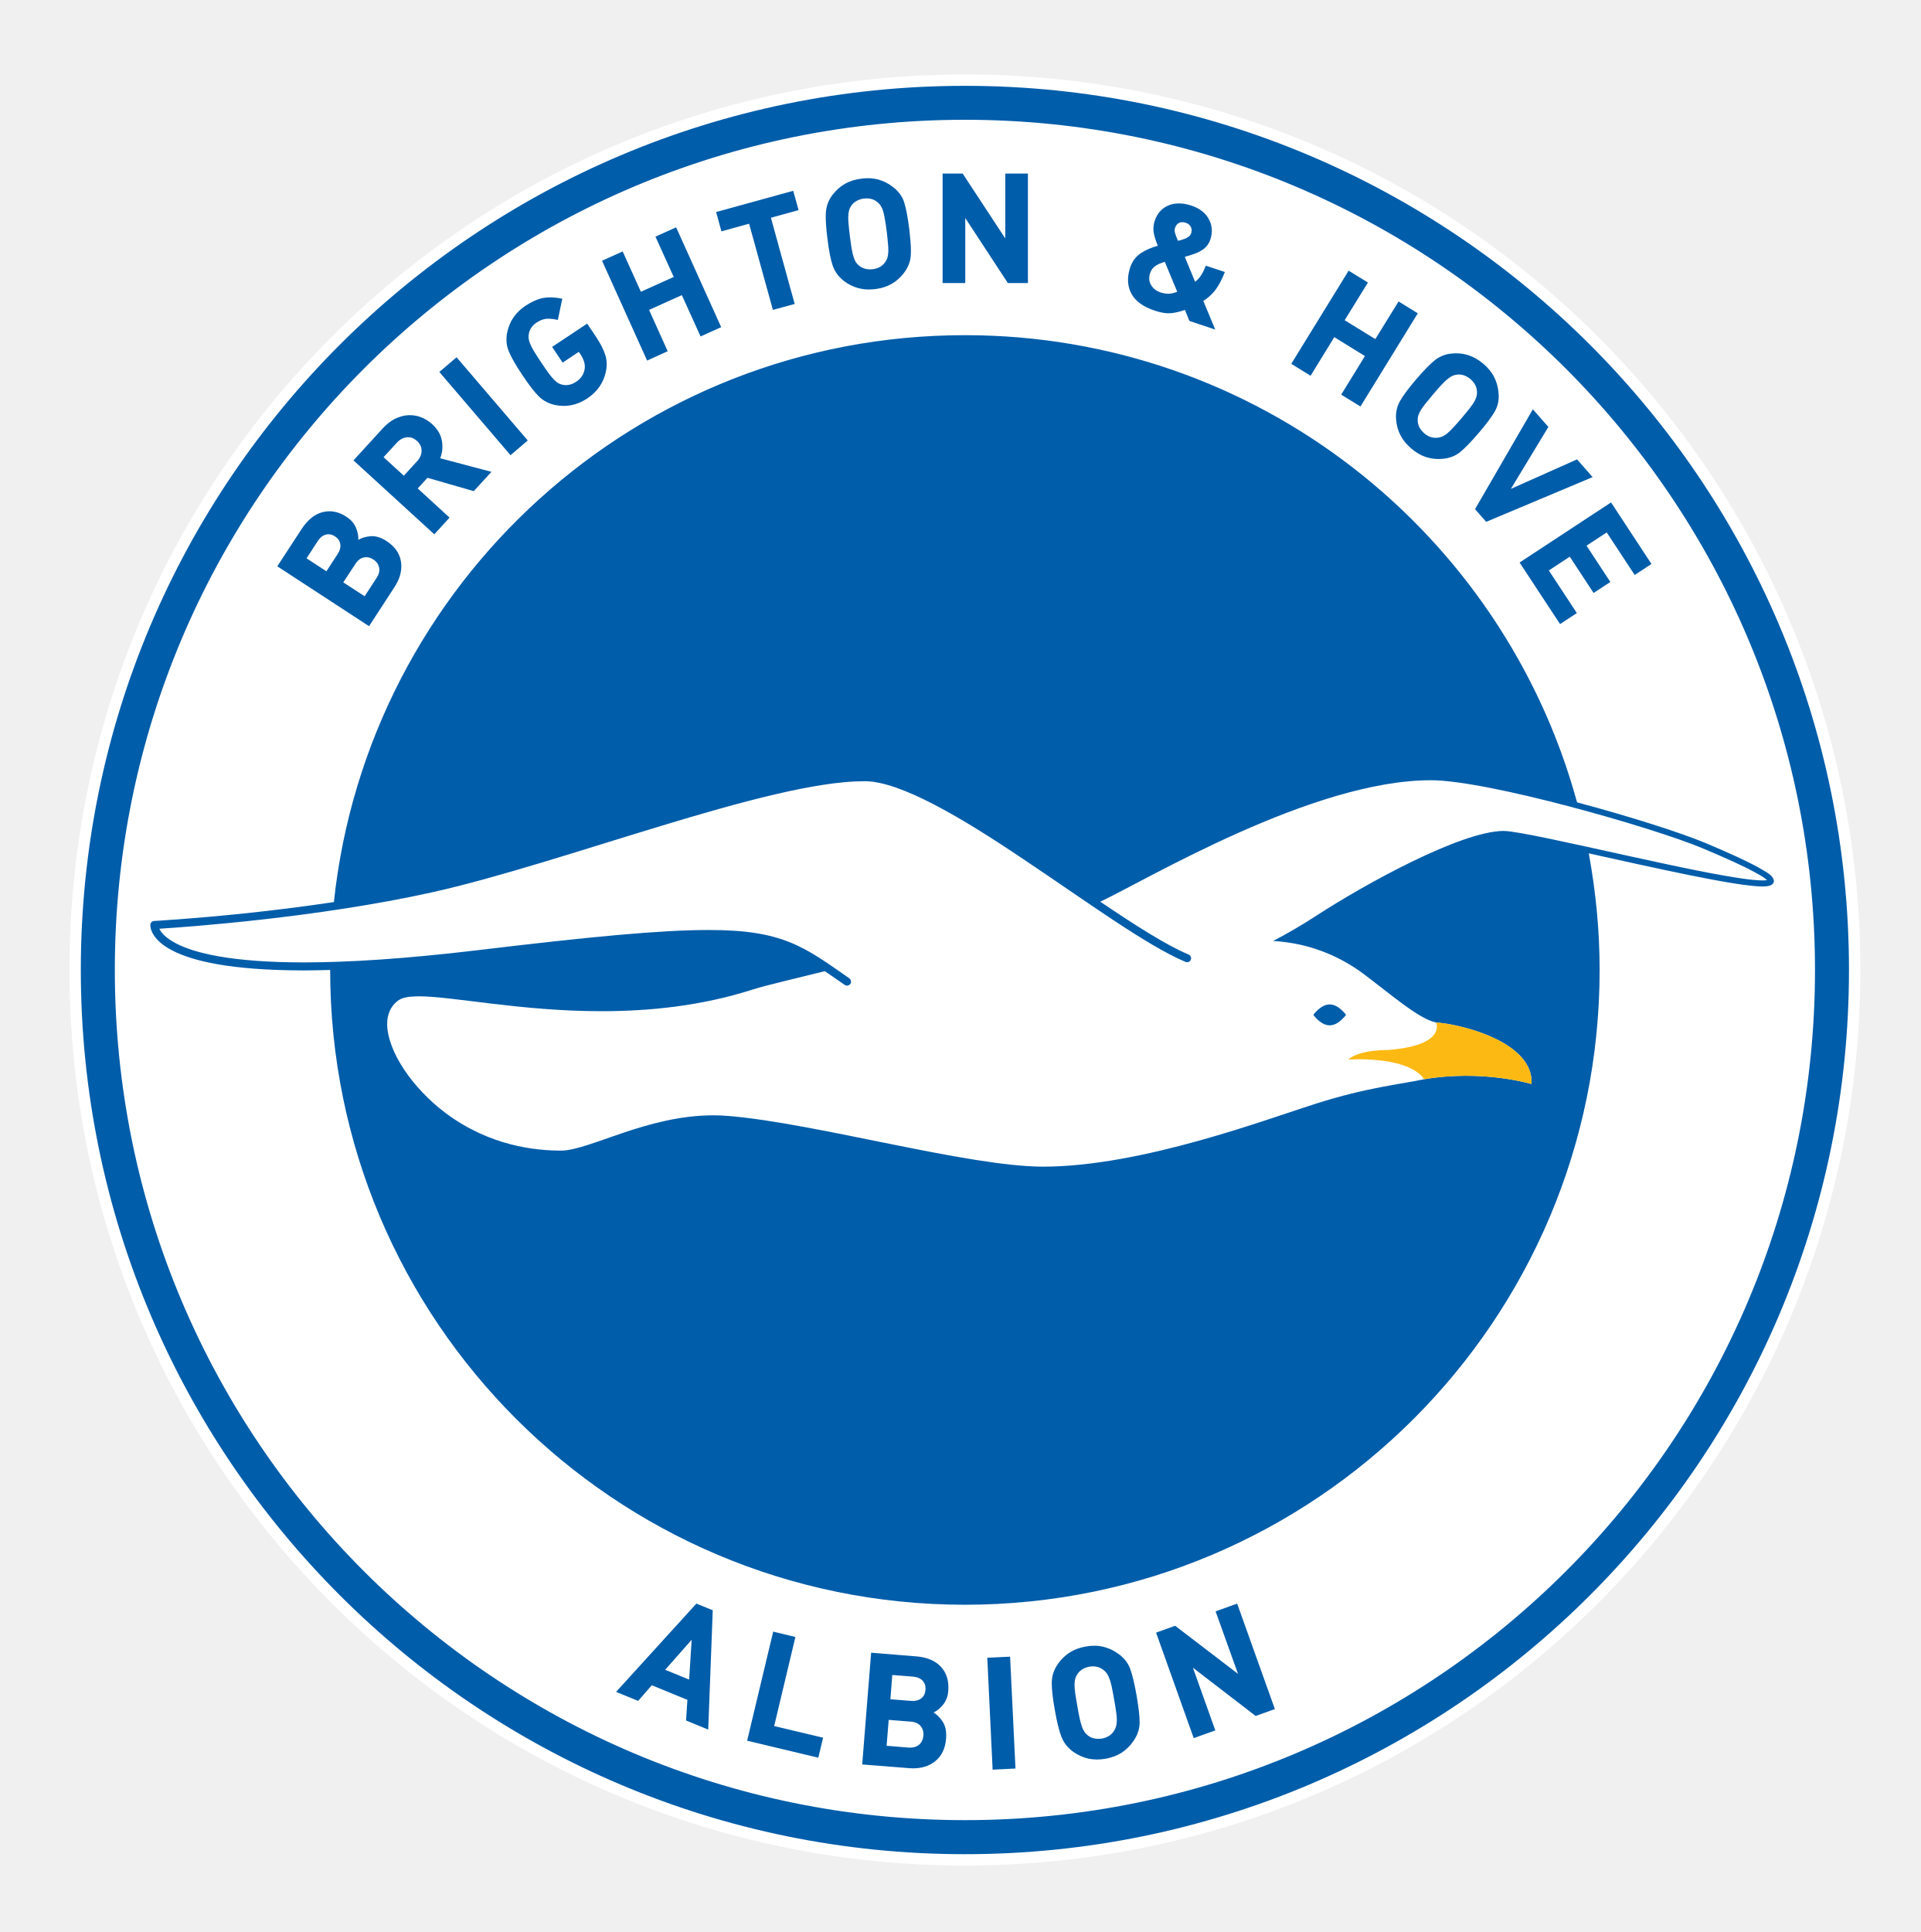
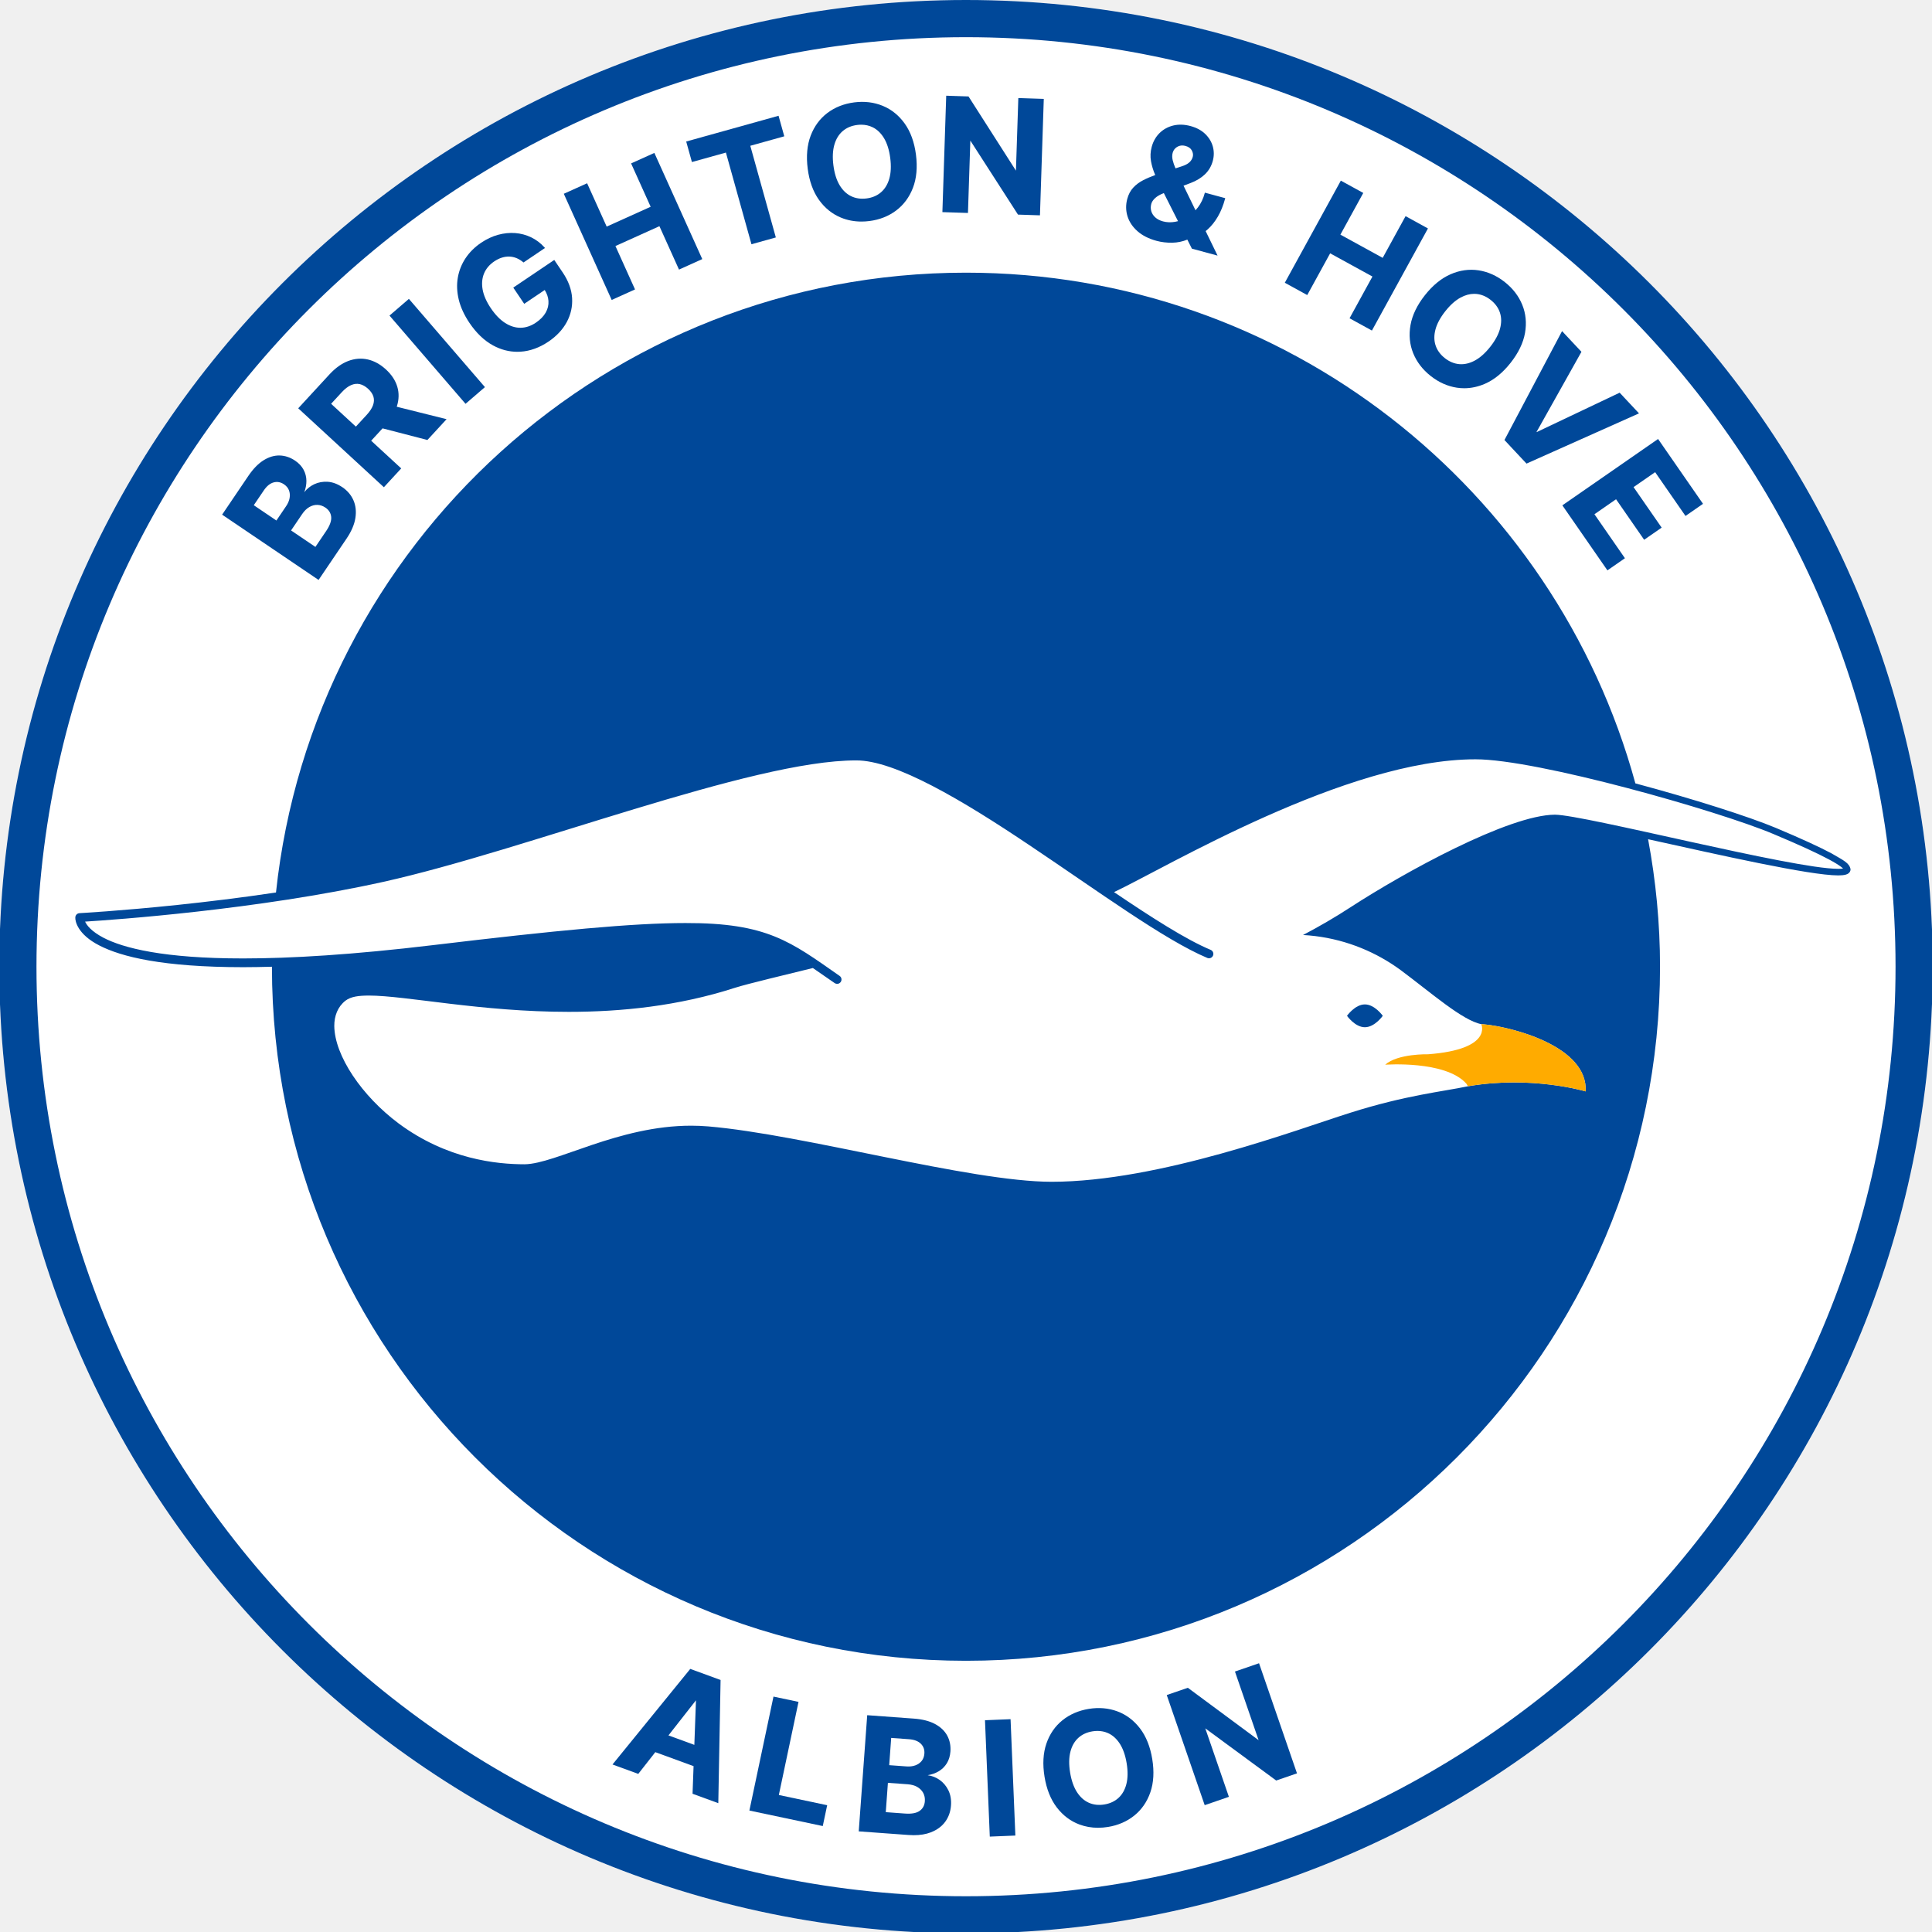
- <svg xmlns="http://www.w3.org/2000/svg" xmlns:xlink="http://www.w3.org/1999/xlink" version="1.1" id="Layer_1" x="0px" y="0px" width="56.75px" height="57.083px" viewBox="0 0 56.75 57.083" enable-background="new 0 0 56.75 57.083" xml:space="preserve">
+ <svg xmlns="http://www.w3.org/2000/svg" id="Layer_1" data-name="Layer 1" version="1.1" viewBox="0 0 2000 2000">
+   <defs>
+     <style>
+       .cls-1 {
+         fill: #ffab00;
+       }
+ 
+       .cls-1, .cls-2, .cls-3 {
+         stroke-width: 0px;
+       }
+ 
+       .cls-2 {
+         fill: #004899;
+       }
+ 
+       .cls-3 {
+         fill: #fff;
+       }
+     </style>
+   </defs>
+   <path class="cls-3" d="M2000.73,1000.73c0,552.68-448.05,1000.73-1000.73,1000.73S-.73,1553.41-.73,1000.73,447.31,0,1000,0s1000.73,448.04,1000.73,1000.73" />
+   <path class="cls-2" d="M999.98,0C447.31,0-.74,448.04-.74,1000.72s448.04,1000.74,1000.72,1000.74,1000.75-448.03,1000.75-1000.74S1552.69,0,999.98,0M1000,1962.99c-531.43,0-962.24-430.81-962.24-962.27S468.57,38.49,1000,38.49s962.26,430.81,962.26,962.23-430.81,962.27-962.26,962.27" />
+   <path class="cls-2" d="M443.89,457.99l.19-.65-.19.65Z" />
+   <path class="cls-2" d="M485.79,417.11l.52-.45-.52.45Z" />
+   <path class="cls-2" d="M701.13,282.82l.62-.28-.62.28Z" />
+   <path class="cls-2" d="M1590.29,492.75l.5-.45-.5.45Z" />
+   <path class="cls-2" d="M1394.4,1051.56s8.3,11.83,18.52,11.83,18.53-11.83,18.53-11.83c0,0-8.3-11.8-18.53-11.8s-18.52,11.8-18.52,11.8" />
+   <path class="cls-2" d="M1896.46,883.66c-12.3-6.59-31.22-15.33-58.32-26.71-27.84-11.63-85.49-30.02-145.21-46-83.27-304.66-361.85-528.68-692.93-528.68-370.83,0-675.92,280.99-714.3,641.64-36.48,5.45-71.39,9.66-101.67,12.84-60.01,6.29-101.68,8.53-101.77,8.56-2.21.12-4.01,1.81-4.26,4.02-.01.16-.03.39-.03.73-.16,3.32,2.15,17.08,24.89,28.7,22.69,11.72,65.58,22.42,148.81,22.47,9.36,0,19.43-.19,29.84-.47,0,396.8,321.68,718.47,718.48,718.47s718.47-321.67,718.47-718.47c0-45.13-4.38-89.19-12.35-132,73.9,16.29,166.8,37.4,196.78,37.46,3.21-.01,5.77-.21,7.92-.83,1.94-.48,4.81-2.11,4.88-5.45-1.14-6.56-7.08-9.17-19.25-16.26M1902.9,899.4c-46.89.1-262.63-55.89-293.31-56.04-47.87.3-155.61,59.48-211.54,95.82-16.35,10.68-32.96,20.23-49.16,28.74,4.18.22,8.3.58,12.38,1.08,0-.01.01-.01.01-.01,33.94,4.14,64.15,17.23,88.61,35.19,31.49,23.4,63.93,52.16,83.49,56.01.92.06,1.97.13,3.07.24h.12c27.77,2.63,107.38,22.29,104.87,69.38,0,0-55.4-16.69-121.8-5.31-26.13,5.54-64.23,9.14-122.07,27.5-54.67,17.23-197.35,71.31-308.99,71.38-84.85-.1-256.42-48.93-355.38-57.33-5.91-.49-11.75-.74-17.57-.74-75.4-.09-140.07,39.47-172.44,39.95-29.18,0-80.33-5.09-130.46-42.23-38.08-28.43-66.35-70.1-66.68-100.96-.04-10.33,3.53-19.89,11.59-26.18,5.7-4.33,13.65-5.22,24.14-5.3,38.81.06,115.78,16.89,206.99,16.87,54.22,0,113.3-5.94,171.86-24.84,13.59-4.36,54.51-13.95,80.85-20.52,6.97,4.75,14.32,9.9,22.54,15.57.77.55,1.68.82,2.57.82,1.42,0,2.85-.68,3.72-1.94,1.42-2.06.91-4.88-1.14-6.29-50.66-35.38-74.79-54.97-159.65-54.73-54.03,0-133.07,7.49-261.09,22.84-83.1,9.96-147.26,13.8-196.75,13.8-82.46.04-124.16-10.77-144.64-21.46-12.6-6.65-17.21-12.84-18.94-16.66,29.74-1.87,177.8-12.17,308.7-41.15,148.5-33.02,381.09-125.92,489.45-125.72,40.32-.31,110.35,41.36,179.77,88.01,69.72,46.63,139.36,97.82,183.78,116.46,2.3.96,4.96-.12,5.92-2.42s-.12-4.96-2.42-5.92c-25.44-10.61-60.81-33.29-100.06-59.79,53.88-25.45,240.54-137.58,374.17-137.49,63.63-.12,251.61,53.39,308.12,77.21,26.99,11.32,45.8,20,57.74,26.41,5.95,3.19,10.21,5.83,12.79,7.82.79.61,1.41,1.16,1.9,1.6-1.19.24-2.89.34-5.05.34" />
+   <path class="cls-1" d="M1519.63,1124.49c66.42-11.38,121.82,5.33,121.82,5.33,2.6-49.03-83.82-68.34-108.06-69.63,0,0,12.5,26.04-55.01,31.19,0,0-31.52-.82-44.45,10.82,0,0,62.18-4.72,83.99,19.53l1.71,2.76Z" />
  <g>
-     <g>
-       <defs>
-         <rect id="SVGID_1_" x="0.725" y="-6.294" width="70.865" height="66.614" />
-       </defs>
-       <clipPath id="SVGID_2_">
-         <use xlink:href="#SVGID_1_" overflow="visible" />
-       </clipPath>
-       <path clip-path="url(#SVGID_2_)" fill="#FFFFFF" d="M54.971,28.66c0,14.612-11.848,26.459-26.459,26.459    c-14.613,0-26.459-11.847-26.459-26.459c0-14.613,11.846-26.46,26.459-26.46C43.123,2.2,54.971,14.047,54.971,28.66" />
-       <path clip-path="url(#SVGID_2_)" fill="#005DAA" d="M23.503,48.367l-0.656-0.159l-0.77,3.222l0.018,0.005l2.085,0.498l0.141-0.591    l-1.445-0.344L23.503,48.367z M35.919,47.609l0.663,1.847l-1.858-1.421l-0.563,0.203l1.112,3.117l0.638-0.228l-0.662-1.853    l1.856,1.427l0.011-0.005l0.555-0.199l-1.114-3.116L35.919,47.609z M18.205,49.988l0.652,0.267l0.403-0.463l1.052,0.432    l-0.04,0.609l0.013,0.006l0.642,0.263l0.134-3.525l-0.484-0.197L18.205,49.988z M20.363,49.625l-0.708-0.29l0.783-0.886    L20.363,49.625z M33.391,49.294c-0.07-0.177-0.189-0.326-0.363-0.442c-0.139-0.1-0.288-0.165-0.442-0.2    c-0.081-0.019-0.162-0.027-0.25-0.027c-0.082,0-0.166,0.008-0.254,0.024c-0.181,0.031-0.337,0.09-0.473,0.176    c-0.134,0.086-0.253,0.198-0.349,0.338c-0.117,0.167-0.177,0.347-0.181,0.54v0.035c0,0.187,0.028,0.449,0.089,0.782    c0.061,0.355,0.127,0.619,0.196,0.796c0.068,0.177,0.188,0.327,0.354,0.446c0.139,0.098,0.29,0.164,0.446,0.2    c0.08,0.016,0.163,0.025,0.249,0.025c0.082,0,0.168-0.008,0.254-0.023c0.182-0.033,0.338-0.091,0.473-0.176    c0.132-0.085,0.25-0.2,0.346-0.338c0.121-0.173,0.186-0.357,0.189-0.546c-0.001-0.009,0-0.016,0-0.027    c0-0.184-0.033-0.447-0.091-0.785C33.521,49.735,33.457,49.47,33.391,49.294 M32.999,50.844c0,0.063-0.006,0.115-0.02,0.16    c-0.011,0.044-0.028,0.087-0.055,0.126c-0.077,0.129-0.197,0.206-0.361,0.237c-0.039,0.005-0.075,0.009-0.111,0.009    c-0.042,0-0.082-0.004-0.122-0.013c-0.074-0.017-0.138-0.047-0.189-0.092c-0.04-0.029-0.07-0.062-0.094-0.098    c-0.026-0.035-0.05-0.086-0.073-0.147c-0.022-0.063-0.046-0.141-0.067-0.236c-0.021-0.095-0.047-0.224-0.074-0.387    c-0.028-0.164-0.051-0.294-0.064-0.393c-0.012-0.094-0.017-0.169-0.017-0.231v-0.013c0.002-0.064,0.008-0.12,0.019-0.164    c0.012-0.042,0.029-0.084,0.053-0.118c0.035-0.063,0.084-0.113,0.147-0.155s0.134-0.068,0.217-0.085    c0.04-0.005,0.077-0.01,0.114-0.01c0.115,0.002,0.217,0.037,0.305,0.108c0.039,0.029,0.072,0.064,0.1,0.102    c0.025,0.037,0.049,0.084,0.07,0.142c0.025,0.059,0.048,0.137,0.07,0.236c0.021,0.098,0.046,0.228,0.074,0.387    c0.028,0.158,0.049,0.287,0.062,0.39c0.013,0.092,0.018,0.169,0.018,0.23V50.844z M29.173,48.98l0.158,3.307l0.019-0.001    l0.656-0.033l-0.159-3.305L29.173,48.98z M27.068,48.939l-1.327-0.108l-0.264,3.302l1.386,0.109    c0.042,0.004,0.082,0.005,0.121,0.005h0.002c0.248,0,0.462-0.066,0.634-0.199c0.201-0.153,0.313-0.383,0.336-0.682    c0.003-0.035,0.004-0.064,0.004-0.095c0-0.156-0.033-0.288-0.103-0.399c-0.072-0.115-0.164-0.207-0.271-0.275    c0.097-0.044,0.186-0.117,0.271-0.219c0.098-0.115,0.152-0.256,0.164-0.424c0.002-0.035,0.003-0.068,0.003-0.102    c0-0.238-0.071-0.441-0.219-0.603C27.637,49.067,27.391,48.963,27.068,48.939 M27.286,51.281c-0.01,0.113-0.052,0.2-0.127,0.268    c-0.065,0.056-0.15,0.086-0.262,0.086c-0.016,0-0.032,0-0.051-0.001l-0.648-0.053l0.062-0.765l0.648,0.051    c0.135,0.01,0.231,0.054,0.295,0.13c0.057,0.068,0.085,0.148,0.085,0.245C27.288,51.253,27.287,51.268,27.286,51.281     M27.347,49.928c-0.008,0.108-0.049,0.191-0.124,0.252c-0.065,0.05-0.147,0.077-0.254,0.077c-0.018,0-0.035-0.001-0.053-0.002    l-0.606-0.049l0.056-0.716l0.607,0.047c0.13,0.012,0.226,0.052,0.291,0.122c0.057,0.063,0.085,0.137,0.085,0.231    C27.349,49.902,27.349,49.915,27.347,49.928 M28.512,2.536c-14.428,0-26.124,11.696-26.124,26.123    c0,14.427,11.696,26.125,26.124,26.125c14.427,0,26.123-11.698,26.123-26.125C54.635,14.231,42.938,2.536,28.512,2.536     M28.512,53.778c-13.874,0-25.119-11.246-25.119-25.12c0-13.872,11.245-25.119,25.119-25.119s25.119,11.247,25.119,25.119    C53.631,42.532,42.386,53.778,28.512,53.778 M34.127,9.179c0.143,0.049,0.271,0.074,0.383,0.077c0.035,0.001,0.066,0,0.099-0.003    c0.131-0.014,0.264-0.047,0.399-0.094l0.005-0.003l0.132,0.326l0.764,0.255l-0.353-0.847c0.138-0.083,0.256-0.192,0.359-0.325    c0.103-0.139,0.192-0.309,0.271-0.512l0.007-0.017l-0.564-0.186l-0.007,0.016c-0.079,0.215-0.184,0.368-0.308,0.46l-0.304-0.737    c0.037-0.01,0.081-0.023,0.128-0.039c0.054-0.017,0.096-0.031,0.127-0.041c0.127-0.041,0.232-0.096,0.316-0.164    c0.086-0.067,0.146-0.159,0.185-0.273c0.026-0.081,0.041-0.163,0.042-0.24c0.002-0.125-0.025-0.245-0.09-0.36    c-0.101-0.187-0.276-0.319-0.518-0.399c-0.121-0.039-0.234-0.061-0.343-0.062c-0.119-0.004-0.233,0.016-0.338,0.062    c-0.192,0.084-0.328,0.235-0.397,0.45c-0.025,0.075-0.037,0.15-0.04,0.223c-0.001,0.053,0.003,0.105,0.015,0.157    c0.023,0.113,0.063,0.233,0.115,0.358c-0.193,0.052-0.361,0.127-0.504,0.221c-0.148,0.099-0.251,0.24-0.313,0.419    c-0.039,0.123-0.061,0.238-0.063,0.347c-0.003,0.157,0.03,0.3,0.102,0.433C33.556,8.903,33.788,9.07,34.127,9.179 M34.721,6.734    c0.022-0.07,0.061-0.119,0.118-0.147c0.029-0.017,0.063-0.024,0.102-0.023c0.029,0,0.061,0.006,0.094,0.017    c0.074,0.025,0.124,0.064,0.152,0.123c0.018,0.035,0.026,0.071,0.025,0.108c0,0.025-0.005,0.052-0.014,0.078    c-0.016,0.046-0.043,0.081-0.087,0.112c-0.043,0.031-0.098,0.056-0.162,0.073c-0.02,0.009-0.043,0.016-0.076,0.024    c-0.024,0.008-0.045,0.012-0.065,0.016c-0.043-0.099-0.071-0.175-0.087-0.23c-0.009-0.032-0.012-0.061-0.012-0.087    C34.71,6.775,34.714,6.753,34.721,6.734 M33.979,8.083c0.032-0.096,0.083-0.17,0.153-0.219c0.068-0.049,0.164-0.092,0.286-0.128    l0.368,0.884c-0.086,0.036-0.165,0.053-0.24,0.058H34.5c-0.064-0.002-0.132-0.014-0.203-0.037    c-0.129-0.042-0.224-0.115-0.284-0.22c-0.039-0.067-0.058-0.136-0.055-0.21C33.959,8.17,33.966,8.127,33.979,8.083 M28.522,6.441    l1.259,1.922h0.593V5.129h-0.669v1.916l-1.259-1.916h-0.593v3.234h0.669V6.441z M44.912,16.636l1.186,1.803l0.496-0.325    l-0.828-1.259l0.619-0.407l0.704,1.072l0.495-0.325l-0.704-1.072l0.597-0.392l0.827,1.258l0.495-0.326l-1.194-1.818l-2.702,1.775    L44.912,16.636z M41.366,11.854c-0.078,0.139-0.117,0.295-0.117,0.463c0,0.026,0.001,0.055,0.005,0.085    c0.013,0.167,0.056,0.322,0.13,0.462c0.072,0.14,0.179,0.27,0.317,0.386c0.139,0.12,0.279,0.203,0.431,0.253    c0.118,0.038,0.244,0.059,0.376,0.059c0.034,0,0.065-0.001,0.099-0.004c0.207-0.014,0.385-0.079,0.529-0.193    c0.144-0.116,0.329-0.305,0.557-0.572c0.231-0.269,0.391-0.485,0.481-0.643c0.073-0.134,0.112-0.282,0.112-0.444    c0-0.034-0.003-0.07-0.007-0.106c-0.014-0.167-0.058-0.322-0.13-0.461c-0.07-0.141-0.177-0.27-0.313-0.387    c-0.14-0.118-0.282-0.202-0.432-0.252c-0.122-0.042-0.249-0.061-0.384-0.061c-0.032,0-0.062,0.001-0.095,0.005    c-0.199,0.012-0.373,0.079-0.521,0.194c-0.146,0.115-0.333,0.307-0.562,0.574C41.615,11.479,41.456,11.693,41.366,11.854     M41.891,12.397c0-0.039,0.004-0.077,0.015-0.111c0.012-0.041,0.032-0.089,0.065-0.147c0.031-0.054,0.077-0.12,0.135-0.195    c0.061-0.077,0.142-0.175,0.246-0.298c0.105-0.122,0.191-0.221,0.256-0.29c0.067-0.071,0.124-0.125,0.176-0.164    c0.048-0.04,0.092-0.069,0.134-0.087s0.082-0.03,0.125-0.035c0.02-0.004,0.043-0.006,0.064-0.006c0.046,0,0.094,0.008,0.144,0.023    c0.07,0.024,0.137,0.062,0.2,0.115c0.126,0.109,0.19,0.235,0.192,0.38v0.022c0,0.04-0.005,0.078-0.015,0.115    c-0.012,0.042-0.032,0.091-0.063,0.145c-0.029,0.054-0.075,0.119-0.135,0.196c-0.061,0.078-0.142,0.178-0.245,0.299    c-0.101,0.116-0.186,0.214-0.254,0.285c-0.069,0.074-0.126,0.129-0.174,0.167c-0.049,0.038-0.095,0.065-0.135,0.085    c-0.04,0.018-0.083,0.029-0.131,0.036c-0.023,0.003-0.049,0.004-0.071,0.004c-0.117,0-0.229-0.043-0.335-0.134    c-0.064-0.055-0.111-0.115-0.146-0.181c-0.031-0.068-0.048-0.134-0.048-0.201V12.397z M39.427,9.961l0.905,0.559l-0.7,1.139    l0.014,0.01L40.2,12.01l1.694-2.753l-0.568-0.35l-0.686,1.112l-0.907-0.558l0.688-1.113l-0.57-0.351l-1.695,2.752l0.57,0.353    L39.427,9.961z M43.915,15.419l0.013-0.006l3.132-1.316l-0.46-0.524l-1.956,0.872l1.109-1.831l-0.459-0.521l-1.708,2.95    L43.915,15.419z M24.604,7.845c0.06,0.177,0.169,0.327,0.328,0.453c0.132,0.103,0.276,0.173,0.43,0.215    c0.099,0.027,0.202,0.04,0.314,0.04c0.059,0,0.121-0.005,0.184-0.011c0.183-0.023,0.339-0.072,0.478-0.149    c0.137-0.077,0.257-0.182,0.361-0.314c0.127-0.162,0.199-0.337,0.213-0.522c0.002-0.042,0.005-0.086,0.005-0.136    c0-0.17-0.019-0.39-0.05-0.661c-0.045-0.351-0.096-0.612-0.151-0.788c-0.059-0.177-0.17-0.326-0.335-0.451    c-0.133-0.103-0.277-0.174-0.427-0.216c-0.1-0.026-0.204-0.04-0.313-0.04c-0.061,0-0.123,0.005-0.186,0.013    c-0.183,0.022-0.34,0.071-0.479,0.149c-0.137,0.077-0.259,0.181-0.363,0.314c-0.124,0.155-0.192,0.329-0.207,0.516    C24.401,6.303,24.4,6.353,24.4,6.408c0,0.17,0.017,0.386,0.051,0.652C24.493,7.408,24.545,7.668,24.604,7.845 M25.068,6.353    c0.005-0.064,0.013-0.116,0.027-0.158c0.014-0.042,0.034-0.081,0.059-0.116c0.036-0.056,0.089-0.104,0.153-0.14    c0.064-0.038,0.139-0.062,0.222-0.072c0.026-0.002,0.054-0.005,0.082-0.005c0.128,0,0.235,0.039,0.326,0.119    c0.037,0.032,0.067,0.066,0.09,0.104c0.025,0.038,0.047,0.085,0.066,0.144c0.018,0.058,0.037,0.135,0.052,0.232    c0.018,0.098,0.037,0.225,0.057,0.382c0.019,0.155,0.031,0.282,0.039,0.382c0.006,0.062,0.008,0.119,0.008,0.167    c0,0.027,0,0.052-0.002,0.074c-0.005,0.062-0.014,0.112-0.027,0.156c-0.014,0.042-0.035,0.082-0.063,0.12    c-0.083,0.121-0.204,0.192-0.369,0.212c-0.027,0.003-0.056,0.005-0.08,0.005c-0.054,0-0.104-0.007-0.152-0.02    c-0.072-0.021-0.132-0.054-0.183-0.1c-0.037-0.03-0.065-0.063-0.087-0.099c-0.021-0.036-0.043-0.085-0.063-0.147    c-0.021-0.061-0.039-0.139-0.055-0.234c-0.017-0.093-0.034-0.221-0.055-0.38c-0.021-0.162-0.033-0.29-0.041-0.387    c-0.005-0.061-0.008-0.115-0.008-0.164C25.065,6.401,25.066,6.375,25.068,6.353 M13.284,15.294l-0.94-0.862l0.287-0.315    l1.368,0.394l0.008-0.009l0.515-0.561l-1.515-0.401c0.044-0.111,0.066-0.226,0.066-0.346c0-0.054-0.005-0.108-0.014-0.163    c-0.03-0.184-0.127-0.351-0.287-0.496c-0.1-0.092-0.213-0.163-0.333-0.208c-0.104-0.041-0.215-0.06-0.328-0.06    c-0.017,0-0.032,0-0.05,0.001c-0.129,0.007-0.26,0.043-0.39,0.106c-0.127,0.064-0.245,0.158-0.357,0.278l-0.869,0.951l2.388,2.184    L13.284,15.294z M11.933,14.055l-0.599-0.547l0.392-0.427c0.089-0.097,0.188-0.149,0.298-0.161c0.012,0,0.025-0.001,0.036-0.001    c0.096,0,0.181,0.035,0.263,0.111c0.09,0.082,0.134,0.175,0.134,0.286s-0.044,0.215-0.134,0.313L11.933,14.055z M11.656,17.347    c0.135-0.207,0.203-0.41,0.203-0.614c0-0.046-0.003-0.09-0.01-0.136c-0.038-0.246-0.181-0.449-0.427-0.611    c-0.149-0.096-0.29-0.145-0.428-0.145c-0.016,0-0.028,0-0.042,0.002c-0.135,0.01-0.257,0.046-0.365,0.107    c0.001-0.014,0.001-0.028,0.001-0.043c0-0.091-0.022-0.192-0.062-0.295c-0.051-0.136-0.146-0.25-0.287-0.341    c-0.166-0.111-0.336-0.165-0.507-0.165c-0.064,0-0.133,0.009-0.2,0.026c-0.238,0.061-0.442,0.228-0.617,0.494l-0.721,1.106    l2.711,1.769L11.656,17.347z M9.974,16.375l-0.329,0.504l-0.587-0.382l0.328-0.506c0.071-0.109,0.153-0.173,0.244-0.195    c0.026-0.008,0.051-0.011,0.077-0.011c0.063,0,0.128,0.02,0.19,0.062c0.091,0.059,0.143,0.134,0.157,0.226    c0.004,0.016,0.006,0.034,0.006,0.052C10.061,16.202,10.032,16.285,9.974,16.375 M10.144,17.207l0.354-0.54    c0.071-0.112,0.155-0.176,0.251-0.196h0.001c0.023-0.004,0.048-0.008,0.073-0.008c0.07,0,0.141,0.023,0.209,0.068    c0.093,0.059,0.147,0.137,0.17,0.235c0.006,0.022,0.008,0.047,0.008,0.069c0,0.076-0.026,0.157-0.083,0.241l-0.352,0.541    L10.144,17.207z M15.1,13.437l0.494-0.423l-2.103-2.458l-0.509,0.434l2.104,2.46L15.1,13.437z M22.135,6.61l0.703,2.546    l0.644-0.175L22.78,6.434l0.818-0.226l-0.16-0.57l-2.277,0.627l0.156,0.571L22.135,6.61z M15.432,11.075    c0.192,0.292,0.356,0.504,0.487,0.635c0.134,0.131,0.298,0.218,0.495,0.259c0.082,0.016,0.164,0.024,0.243,0.024    c0.242,0,0.475-0.074,0.693-0.219c0.308-0.204,0.494-0.479,0.558-0.82c0.014-0.063,0.02-0.126,0.02-0.188    c0-0.095-0.015-0.19-0.044-0.282c-0.047-0.154-0.138-0.328-0.269-0.528L17.35,9.562l-1.035,0.688l0.31,0.464l0.478-0.318    l0.054,0.079c0.046,0.068,0.078,0.14,0.103,0.215c0.014,0.05,0.022,0.1,0.022,0.148c0,0.022-0.003,0.045-0.006,0.066    c-0.025,0.157-0.108,0.281-0.253,0.377c-0.1,0.066-0.199,0.098-0.296,0.098c-0.04,0-0.08-0.004-0.12-0.014    c-0.046-0.012-0.086-0.029-0.123-0.051c-0.034-0.021-0.076-0.057-0.121-0.105c-0.047-0.048-0.098-0.109-0.153-0.185    c-0.059-0.078-0.131-0.184-0.22-0.319c-0.091-0.133-0.16-0.245-0.211-0.327s-0.086-0.153-0.11-0.212    c-0.024-0.057-0.04-0.108-0.046-0.153c-0.004-0.02-0.005-0.043-0.005-0.063c0-0.022,0.002-0.044,0.005-0.066    c0.021-0.146,0.098-0.263,0.235-0.355c0.098-0.064,0.188-0.099,0.274-0.108c0.019-0.004,0.043-0.004,0.068-0.004    c0.074,0,0.164,0.01,0.268,0.032l0.016,0.002l0.131-0.625l-0.017-0.003c-0.122-0.024-0.235-0.037-0.341-0.037    c-0.074,0-0.147,0.006-0.213,0.019c-0.159,0.031-0.332,0.108-0.516,0.23c-0.293,0.194-0.473,0.458-0.541,0.789    c-0.016,0.069-0.022,0.14-0.022,0.208c0,0.12,0.022,0.235,0.068,0.346C15.104,10.55,15.234,10.783,15.432,11.075 M19.729,10.377    l-0.55-1.221l0.969-0.436l0.553,1.221l0.017-0.007l0.592-0.268l-1.331-2.949l-0.611,0.275l0.54,1.191l-0.97,0.438l-0.539-1.192    L17.79,7.704l1.332,2.95L19.729,10.377z M39.29,30.295c0.268,0,0.483-0.31,0.483-0.31s-0.216-0.308-0.483-0.308    c-0.267,0-0.482,0.308-0.482,0.308S39.023,30.295,39.29,30.295 M51.912,25.603c-0.321-0.172-0.814-0.4-1.521-0.697    c-0.728-0.304-2.232-0.784-3.791-1.2C44.426,15.75,37.154,9.903,28.512,9.903c-9.681,0-17.646,7.336-18.646,16.75    c-0.954,0.142-1.865,0.253-2.656,0.336c-1.566,0.163-2.653,0.221-2.655,0.222c-0.059,0.003-0.104,0.048-0.112,0.105    c-0.001,0.005-0.001,0.011-0.001,0.02c-0.004,0.086,0.057,0.445,0.65,0.747c0.592,0.308,1.713,0.587,3.885,0.589    c0.245,0,0.506-0.007,0.779-0.013c0,10.358,8.396,18.755,18.756,18.755c10.357,0,18.755-8.397,18.755-18.755    c0-1.177-0.115-2.329-0.321-3.446c1.928,0.426,4.354,0.977,5.136,0.979c0.083-0.002,0.149-0.005,0.206-0.024    c0.051-0.011,0.126-0.054,0.129-0.142C52.386,25.856,52.229,25.789,51.912,25.603 M52.081,26.013    c-1.225,0.002-6.856-1.459-7.656-1.462c-1.25,0.008-4.063,1.552-5.524,2.501c-0.425,0.278-0.858,0.529-1.281,0.75    c0.107,0.006,0.217,0.015,0.321,0.029c0.889,0.106,1.677,0.45,2.314,0.917c0.821,0.612,1.67,1.362,2.18,1.462    c0.024,0.002,0.052,0.004,0.081,0.008h0.002c0.726,0.068,2.803,0.582,2.738,1.811c0,0-1.446-0.437-3.18-0.14    c-0.683,0.146-1.679,0.238-3.187,0.718c-1.428,0.45-5.153,1.862-8.065,1.863c-2.216-0.002-6.693-1.277-9.277-1.496    c-0.154-0.013-0.307-0.021-0.46-0.021c-1.967-0.002-3.656,1.032-4.501,1.043c-0.762,0-2.098-0.13-3.406-1.1    c-0.995-0.744-1.73-1.831-1.74-2.636c-0.002-0.269,0.094-0.519,0.304-0.684c0.148-0.113,0.356-0.136,0.63-0.139    c1.014,0.001,3.021,0.441,5.402,0.44c1.416,0,2.957-0.154,4.486-0.647c0.355-0.114,1.423-0.363,2.111-0.536    c0.182,0.124,0.374,0.258,0.588,0.406c0.021,0.015,0.043,0.022,0.065,0.022c0.039,0,0.075-0.019,0.099-0.05    c0.038-0.055,0.023-0.128-0.028-0.166c-1.324-0.922-1.953-1.434-4.168-1.428c-1.411,0-3.475,0.196-6.817,0.597    c-2.169,0.259-3.844,0.36-5.135,0.36c-2.152,0.001-3.242-0.281-3.775-0.561c-0.329-0.173-0.45-0.336-0.493-0.434    c0.774-0.048,4.641-0.319,8.057-1.075c3.877-0.862,9.948-3.288,12.776-3.283c1.054-0.007,2.881,1.08,4.691,2.299    c1.822,1.215,3.64,2.554,4.8,3.04c0.06,0.024,0.129-0.003,0.153-0.063c0.026-0.06-0.003-0.129-0.063-0.155    c-0.664-0.278-1.587-0.87-2.611-1.561c1.405-0.665,6.279-3.591,9.768-3.589c1.659-0.003,6.567,1.394,8.043,2.016    c0.703,0.296,1.195,0.521,1.507,0.69c0.155,0.083,0.268,0.151,0.334,0.203c0.021,0.015,0.038,0.031,0.049,0.043    C52.182,26.01,52.138,26.013,52.081,26.013" />
-       <path clip-path="url(#SVGID_2_)" fill="#FDB913" d="M42.076,31.889c1.733-0.297,3.18,0.14,3.18,0.14    c0.068-1.281-2.188-1.785-2.821-1.819c0,0,0.327,0.68-1.436,0.814c0,0-0.823-0.019-1.16,0.283c0,0,1.622-0.124,2.192,0.51    L42.076,31.889z" />
-     </g>
+     <path class="cls-2" d="M634.08,1826.59l26.65,9.74,17.65-22.51,39.6,14.48-1.05,28.59,26.65,9.74,2.36-127.52-31.38-11.47-80.5,98.95ZM691.98,1796.48l28.48-36.32h.01s-1.69,46.12-1.69,46.12l-26.81-9.8Z" />
+     <polygon class="cls-2" points="826.62 1761.78 800.71 1756.3 775.77 1874.27 851.73 1890.33 856.29 1868.75 806.25 1858.17 826.62 1761.78" />
+     <path class="cls-2" d="M972.62,1842.52c-3.7-2.58-7.79-4.19-12.16-4.8v-.07c4.08-.67,7.83-1.99,11.15-3.93,3.47-2.04,6.32-4.81,8.48-8.25,2.16-3.44,3.43-7.59,3.78-12.32.44-6.06-.68-11.61-3.34-16.5-2.66-4.89-6.92-8.93-12.66-12-5.71-3.05-13.07-4.92-21.87-5.56l-48.27-3.52-8.77,120.25,51.47,3.75c1.88.14,3.7.21,5.47.21,6.68,0,12.59-.97,17.6-2.91,6.38-2.46,11.4-6.13,14.93-10.92,3.53-4.79,5.56-10.46,6.03-16.87.43-5.93-.47-11.23-2.68-15.73-2.21-4.5-5.29-8.15-9.16-10.85ZM956.9,1815.39c-.22,2.99-1.16,5.53-2.8,7.55-1.65,2.03-3.84,3.56-6.5,4.54-2.69.99-5.74,1.36-9.08,1.12l-18.02-1.31,2.06-28.2,18.49,1.35c5.4.39,9.51,1.98,12.24,4.71,2.74,2.75,3.92,6.1,3.62,10.24ZM919.17,1845.58l20.46,1.49c3.91.29,7.28,1.24,10,2.83,2.7,1.58,4.76,3.66,6.1,6.17,1.34,2.52,1.9,5.39,1.67,8.55-.32,4.34-2.07,7.6-5.35,9.96-3.27,2.36-8.39,3.3-15.22,2.8l-19.88-1.45,2.21-30.35Z" />
+     <polygon class="cls-2" points="1046.13 1779.69 1019.66 1780.78 1024.6 1900.62 1024.63 1901.25 1051.1 1900.16 1046.16 1780.32 1046.13 1779.69" />
+     <path class="cls-2" d="M1180.08,1789.18c-6.36-8.28-14.24-14.2-23.42-17.6-9.17-3.4-19.12-4.25-29.57-2.55-10.53,1.72-19.71,5.7-27.31,11.83-7.6,6.14-13.18,14.25-16.56,24.11-3.38,9.85-4.03,21.38-1.93,34.26,2.09,12.85,6.37,23.55,12.7,31.82,6.34,8.28,14.2,14.21,23.37,17.63,6.1,2.28,12.58,3.43,19.33,3.43,3.37,0,6.82-.29,10.33-.86,10.45-1.7,19.61-5.68,27.22-11.81,7.62-6.14,13.22-14.25,16.62-24.12,3.4-9.85,4.06-21.38,1.96-34.27-2.1-12.88-6.39-23.61-12.74-31.87ZM1127.1,1866.17c-4.83-2.16-8.96-5.88-12.28-11.06-3.34-5.21-5.71-12-7.05-20.2-1.34-8.19-1.25-15.39.27-21.39,1.5-5.96,4.24-10.8,8.13-14.39,3.9-3.58,8.84-5.88,14.71-6.84,1.79-.29,3.55-.44,5.25-.44,3.88,0,7.51.75,10.86,2.25,4.83,2.16,8.96,5.88,12.28,11.06,3.34,5.21,5.71,12.01,7.05,20.2,1.34,8.19,1.25,15.39-.27,21.39-1.5,5.96-4.24,10.81-8.13,14.39-3.89,3.58-8.84,5.88-14.71,6.84-5.87.96-11.29.35-16.12-1.81Z" />
+     <polygon class="cls-2" points="1303.35 1721.78 1278.42 1730.37 1302.87 1801.31 1302.79 1801.34 1229.65 1747.18 1207.81 1754.7 1246.89 1868.1 1247.1 1868.7 1272.14 1860.07 1247.71 1789.19 1320.86 1842.99 1321.13 1843.18 1342.64 1835.77 1303.56 1722.37 1303.35 1721.78" />
+     <path class="cls-2" d="M354.26,504.27c-4.93-3.34-9.96-5.19-14.97-5.53-5-.33-9.7.52-13.97,2.52-4.08,1.92-7.52,4.66-10.23,8.15l-.05-.04c1.46-3.87,2.18-7.77,2.15-11.62-.03-4.02-1.01-7.88-2.92-11.47-1.9-3.59-4.86-6.76-8.79-9.42-5.03-3.4-10.4-5.2-15.97-5.34-5.56-.14-11.19,1.54-16.71,4.99-5.49,3.43-10.79,8.88-15.73,16.18l-27.13,40.08,99.33,67.23.52.35,28.93-42.74c5.04-7.44,8.12-14.62,9.17-21.34,1.05-6.75.38-12.94-2.01-18.39-2.39-5.45-6.29-10.04-11.61-13.64ZM301.31,549.12l11.5-16.99c2.2-3.25,4.7-5.69,7.44-7.26,2.72-1.56,5.54-2.31,8.39-2.21,2.85.09,5.62,1.04,8.24,2.81,3.55,2.4,5.56,5.64,5.96,9.6.41,4.01-1.33,8.92-5.16,14.59l-11.17,16.51-25.2-17.06ZM262.72,522.99l10.39-15.35c3.03-4.48,6.46-7.26,10.19-8.26,3.7-.99,7.29-.33,10.68,1.97,2.48,1.68,4.22,3.77,5.15,6.2.94,2.45,1.17,5.1.69,7.9-.48,2.82-1.68,5.65-3.56,8.43l-10.13,14.96-23.42-15.85Z" />
+     <path class="cls-2" d="M410.87,420.54c2.18-6.9,2.33-13.67.43-20.13-1.89-6.45-5.84-12.47-11.72-17.89-5.85-5.39-12.19-8.89-18.85-10.4-6.67-1.51-13.48-.98-20.25,1.58-6.75,2.55-13.28,7.22-19.43,13.89l-32.33,35.08,88.67,81.71,17.95-19.48-31.1-28.66,11.79-12.8,46.42,12.04,19.85-21.54-51.6-12.89c.06-.17.11-.34.17-.51ZM342.77,418.01l11.1-12.04c3.21-3.49,6.43-5.94,9.54-7.3,3.07-1.33,6.11-1.68,9.03-1.03,2.94.66,5.86,2.31,8.68,4.9,2.79,2.57,4.63,5.3,5.46,8.12.83,2.8.68,5.79-.45,8.88-1.15,3.14-3.36,6.49-6.55,9.96l-11.18,12.13-25.63-23.62Z" />
+     <polygon class="cls-2" points="403.21 326.69 481.51 417.55 481.92 418.03 501.99 400.74 423.28 309.4 403.21 326.69" />
+     <path class="cls-2" d="M582.53,282.08l-8.76-12.98-42.43,28.63,11.33,16.79,21.23-14.32c2.3,3.73,3.59,7.52,3.86,11.29.29,4.15-.66,8.2-2.81,12.03-2.17,3.86-5.61,7.39-10.24,10.52-5.09,3.43-10.4,5.2-15.78,5.26-5.34.06-10.76-1.61-15.98-4.94-5.25-3.35-10.24-8.5-14.82-15.28-4.58-6.78-7.45-13.32-8.53-19.41-1.07-6.07-.57-11.65,1.49-16.6,2.06-4.95,5.61-9.14,10.53-12.46,2.64-1.78,5.31-3.1,7.93-3.91,2.61-.81,5.22-1.18,7.75-1.09,2.53.08,5.01.62,7.38,1.58,2.38.97,4.7,2.39,6.9,4.23l.36.3,22.24-15.01-.48-.54c-4.01-4.48-8.68-8.01-13.86-10.5-5.18-2.49-10.74-3.97-16.55-4.41-5.79-.43-11.76.18-17.73,1.82-5.97,1.64-11.85,4.4-17.48,8.2-6.57,4.44-11.98,9.78-16.06,15.88-4.09,6.11-6.81,12.9-8.08,20.18-1.27,7.28-.94,14.98.98,22.9,1.92,7.9,5.65,15.99,11.07,24.03,7.06,10.47,15.24,18.29,24.32,23.26,8.07,4.42,16.56,6.65,25.26,6.65,1.1,0,2.2-.04,3.31-.11,9.85-.63,19.58-4.15,28.9-10.44,8.35-5.63,14.72-12.43,18.92-20.19,4.21-7.78,6.07-16.18,5.53-24.96-.54-8.78-3.8-17.67-9.7-26.41Z" />
+     <polygon class="cls-2" points="637.1 254.69 682.63 234.15 702.9 279.08 726.99 268.21 677.4 158.3 653.31 169.17 673.56 214.04 628.03 234.58 607.78 189.71 583.64 200.6 633.22 310.51 657.37 299.62 637.1 254.69" />
+     <polygon class="cls-2" points="803.14 245.81 776.7 150.91 811.88 141.1 805.96 119.85 710.35 146.5 716.27 167.75 751.46 157.94 777.91 252.84 803.14 245.81" />
+     <path class="cls-2" d="M900.05,228.82c10.5-1.35,19.79-5.01,27.61-10.88,7.83-5.88,13.69-13.8,17.43-23.55,3.73-9.73,4.78-21.23,3.12-34.18-1.66-12.95-5.58-23.81-11.65-32.29-6.08-8.49-13.75-14.67-22.81-18.38-9.05-3.71-18.96-4.9-29.46-3.55-10.58,1.36-19.9,5.02-27.7,10.89-7.81,5.88-13.65,13.8-17.37,23.54-3.71,9.73-4.75,21.23-3.09,34.18,1.66,12.91,5.57,23.75,11.61,32.23,6.06,8.49,13.72,14.69,22.76,18.42,6.63,2.74,13.75,4.11,21.26,4.11,2.72,0,5.48-.18,8.3-.54ZM869.1,191.61c-3.16-5.32-5.3-12.19-6.36-20.43-1.06-8.23-.72-15.42.99-21.37,1.7-5.91,4.6-10.65,8.62-14.1,4.01-3.45,9.04-5.58,14.93-6.34,1.44-.19,2.85-.28,4.23-.28,4.26,0,8.22.88,11.81,2.63,4.75,2.32,8.76,6.18,11.9,11.47,3.16,5.32,5.3,12.2,6.36,20.43,1.06,8.23.72,15.43-.99,21.37-1.71,5.91-4.6,10.66-8.62,14.1-4.01,3.45-9.03,5.58-14.93,6.33-5.9.76-11.3-.04-16.05-2.36-4.75-2.32-8.76-6.18-11.9-11.47Z" />
+     <polygon class="cls-2" points="1054.17 101.53 1051.7 176.53 1051.61 176.53 1002.61 99.84 979.52 99.08 975.56 219.59 1002.03 220.46 1004.49 145.53 1053.64 221.89 1053.82 222.16 1076.56 222.91 1080.52 102.4 1054.17 101.53" />
+     <path class="cls-2" d="M1213.63,251.25c5.37-.11,10.59-1.19,15.49-3.2l4.73,9.36,26.58,7.19-12.35-25.38c.7-.56,1.39-1.14,2.07-1.75,3.9-3.47,7.44-7.89,10.52-13.15,3.08-5.25,5.61-11.5,7.52-18.57l.16-.61-21.07-5.7-.17.61c-1.52,5.63-3.9,10.57-7.06,14.68-.79,1.03-1.61,2.01-2.47,2.94l-12.39-25.46,7.42-2.79c5.83-2.2,10.77-5.2,14.69-8.92,3.94-3.74,6.69-8.44,8.19-13.97,1.35-5,1.36-9.99.03-14.84-1.33-4.85-3.97-9.21-7.84-12.98-3.87-3.76-8.99-6.53-15.21-8.21-6.37-1.72-12.4-1.91-17.91-.57-5.52,1.35-10.28,3.97-14.16,7.79-3.88,3.82-6.62,8.63-8.15,14.3-1.36,5.02-1.61,10.01-.75,14.83.85,4.78,2.29,9.52,4.27,14.08.04.09.08.18.12.27-4.61,1.66-8.82,3.46-12.53,5.38-4.07,2.1-7.54,4.7-10.32,7.74-2.8,3.06-4.84,6.93-6.08,11.51-1.66,6.13-1.58,12.18.21,18,1.8,5.82,5.28,11.03,10.34,15.5,5.05,4.46,11.68,7.81,19.68,9.98,5.17,1.4,10.67,2.04,16.41,1.94ZM1216.88,174.3c-1.31-3.03-2.29-5.87-2.91-8.45-.65-2.72-.67-5.26-.05-7.55.5-1.83,1.39-3.4,2.65-4.66,1.27-1.26,2.82-2.16,4.63-2.68.85-.24,1.74-.36,2.66-.36,1.04,0,2.13.15,3.26.46,3.19.83,5.43,2.4,6.64,4.67,1.22,2.29,1.56,4.52.98,6.64-.61,2.27-1.83,4.22-3.63,5.81-1.83,1.61-4.42,2.95-7.71,3.98l-6.52,2.14ZM1203.93,229.18c-3.23-.87-5.9-2.25-7.95-4.1-2.04-1.84-3.44-3.99-4.16-6.41-.72-2.41-.73-4.96-.03-7.57.56-2.08,1.9-4.11,3.98-6.03,2.1-1.94,5.06-3.65,8.77-5.08l.26-.1,14.67,29.05c-1.01.28-2.03.51-3.06.69-4.35.77-8.55.61-12.49-.45Z" />
+     <polygon class="cls-2" points="1455.04 223.77 1431.36 266.93 1387.57 242.9 1411.26 199.74 1388.03 187 1330.03 292.7 1353.25 305.45 1376.96 262.24 1420.75 286.27 1397.04 329.48 1420.21 342.19 1478.21 236.49 1455.04 223.77" />
+     <path class="cls-2" d="M1578.68,344.71c1.81-10.28.86-20.09-2.83-29.16-3.68-9.06-9.76-16.98-18.08-23.54-8.37-6.61-17.51-10.7-27.16-12.17-9.66-1.47-19.41-.1-28.97,4.06-9.55,4.16-18.49,11.46-26.58,21.71-8.07,10.22-13.08,20.6-14.9,30.85-1.83,10.27-.9,20.07,2.76,29.14,3.66,9.06,9.75,17.01,18.13,23.62,8.31,6.56,17.42,10.64,27.09,12.11,2.53.39,5.07.58,7.61.58,7.16,0,14.34-1.54,21.41-4.6,9.56-4.14,18.51-11.44,26.6-21.69,8.09-10.25,13.11-20.65,14.92-30.91ZM1552.85,340.16c-1.59,5.98-5,12.32-10.15,18.84-5.14,6.52-10.52,11.31-15.97,14.24-5.42,2.92-10.84,4.16-16.1,3.71-5.27-.46-10.31-2.55-14.97-6.24-4.67-3.68-7.88-8.1-9.54-13.12-1.67-5.02-1.71-10.58-.13-16.53,1.59-5.98,5-12.32,10.15-18.84,5.14-6.52,10.52-11.31,15.96-14.24,4.69-2.53,9.38-3.8,13.98-3.8.71,0,1.42.03,2.12.09,5.27.46,10.31,2.55,14.97,6.24,4.66,3.68,7.88,8.09,9.54,13.11,1.67,5.02,1.71,10.58.13,16.53Z" />
+     <polygon class="cls-2" points="1676.66 406.51 1590.71 447.33 1590.59 447.19 1637.1 364.21 1617.04 342.76 1557.62 455.12 1557.41 455.52 1580.23 479.92 1696.68 427.92 1676.66 406.51" />
+     <polygon class="cls-2" points="1744.82 534.12 1762.95 521.56 1716.43 454.44 1617.34 523.13 1663.99 590.44 1682.12 577.87 1650.56 532.33 1672.93 516.82 1702.01 558.77 1720.14 546.2 1691.06 504.26 1713.39 488.78 1744.82 534.12" />
  </g>
</svg>
